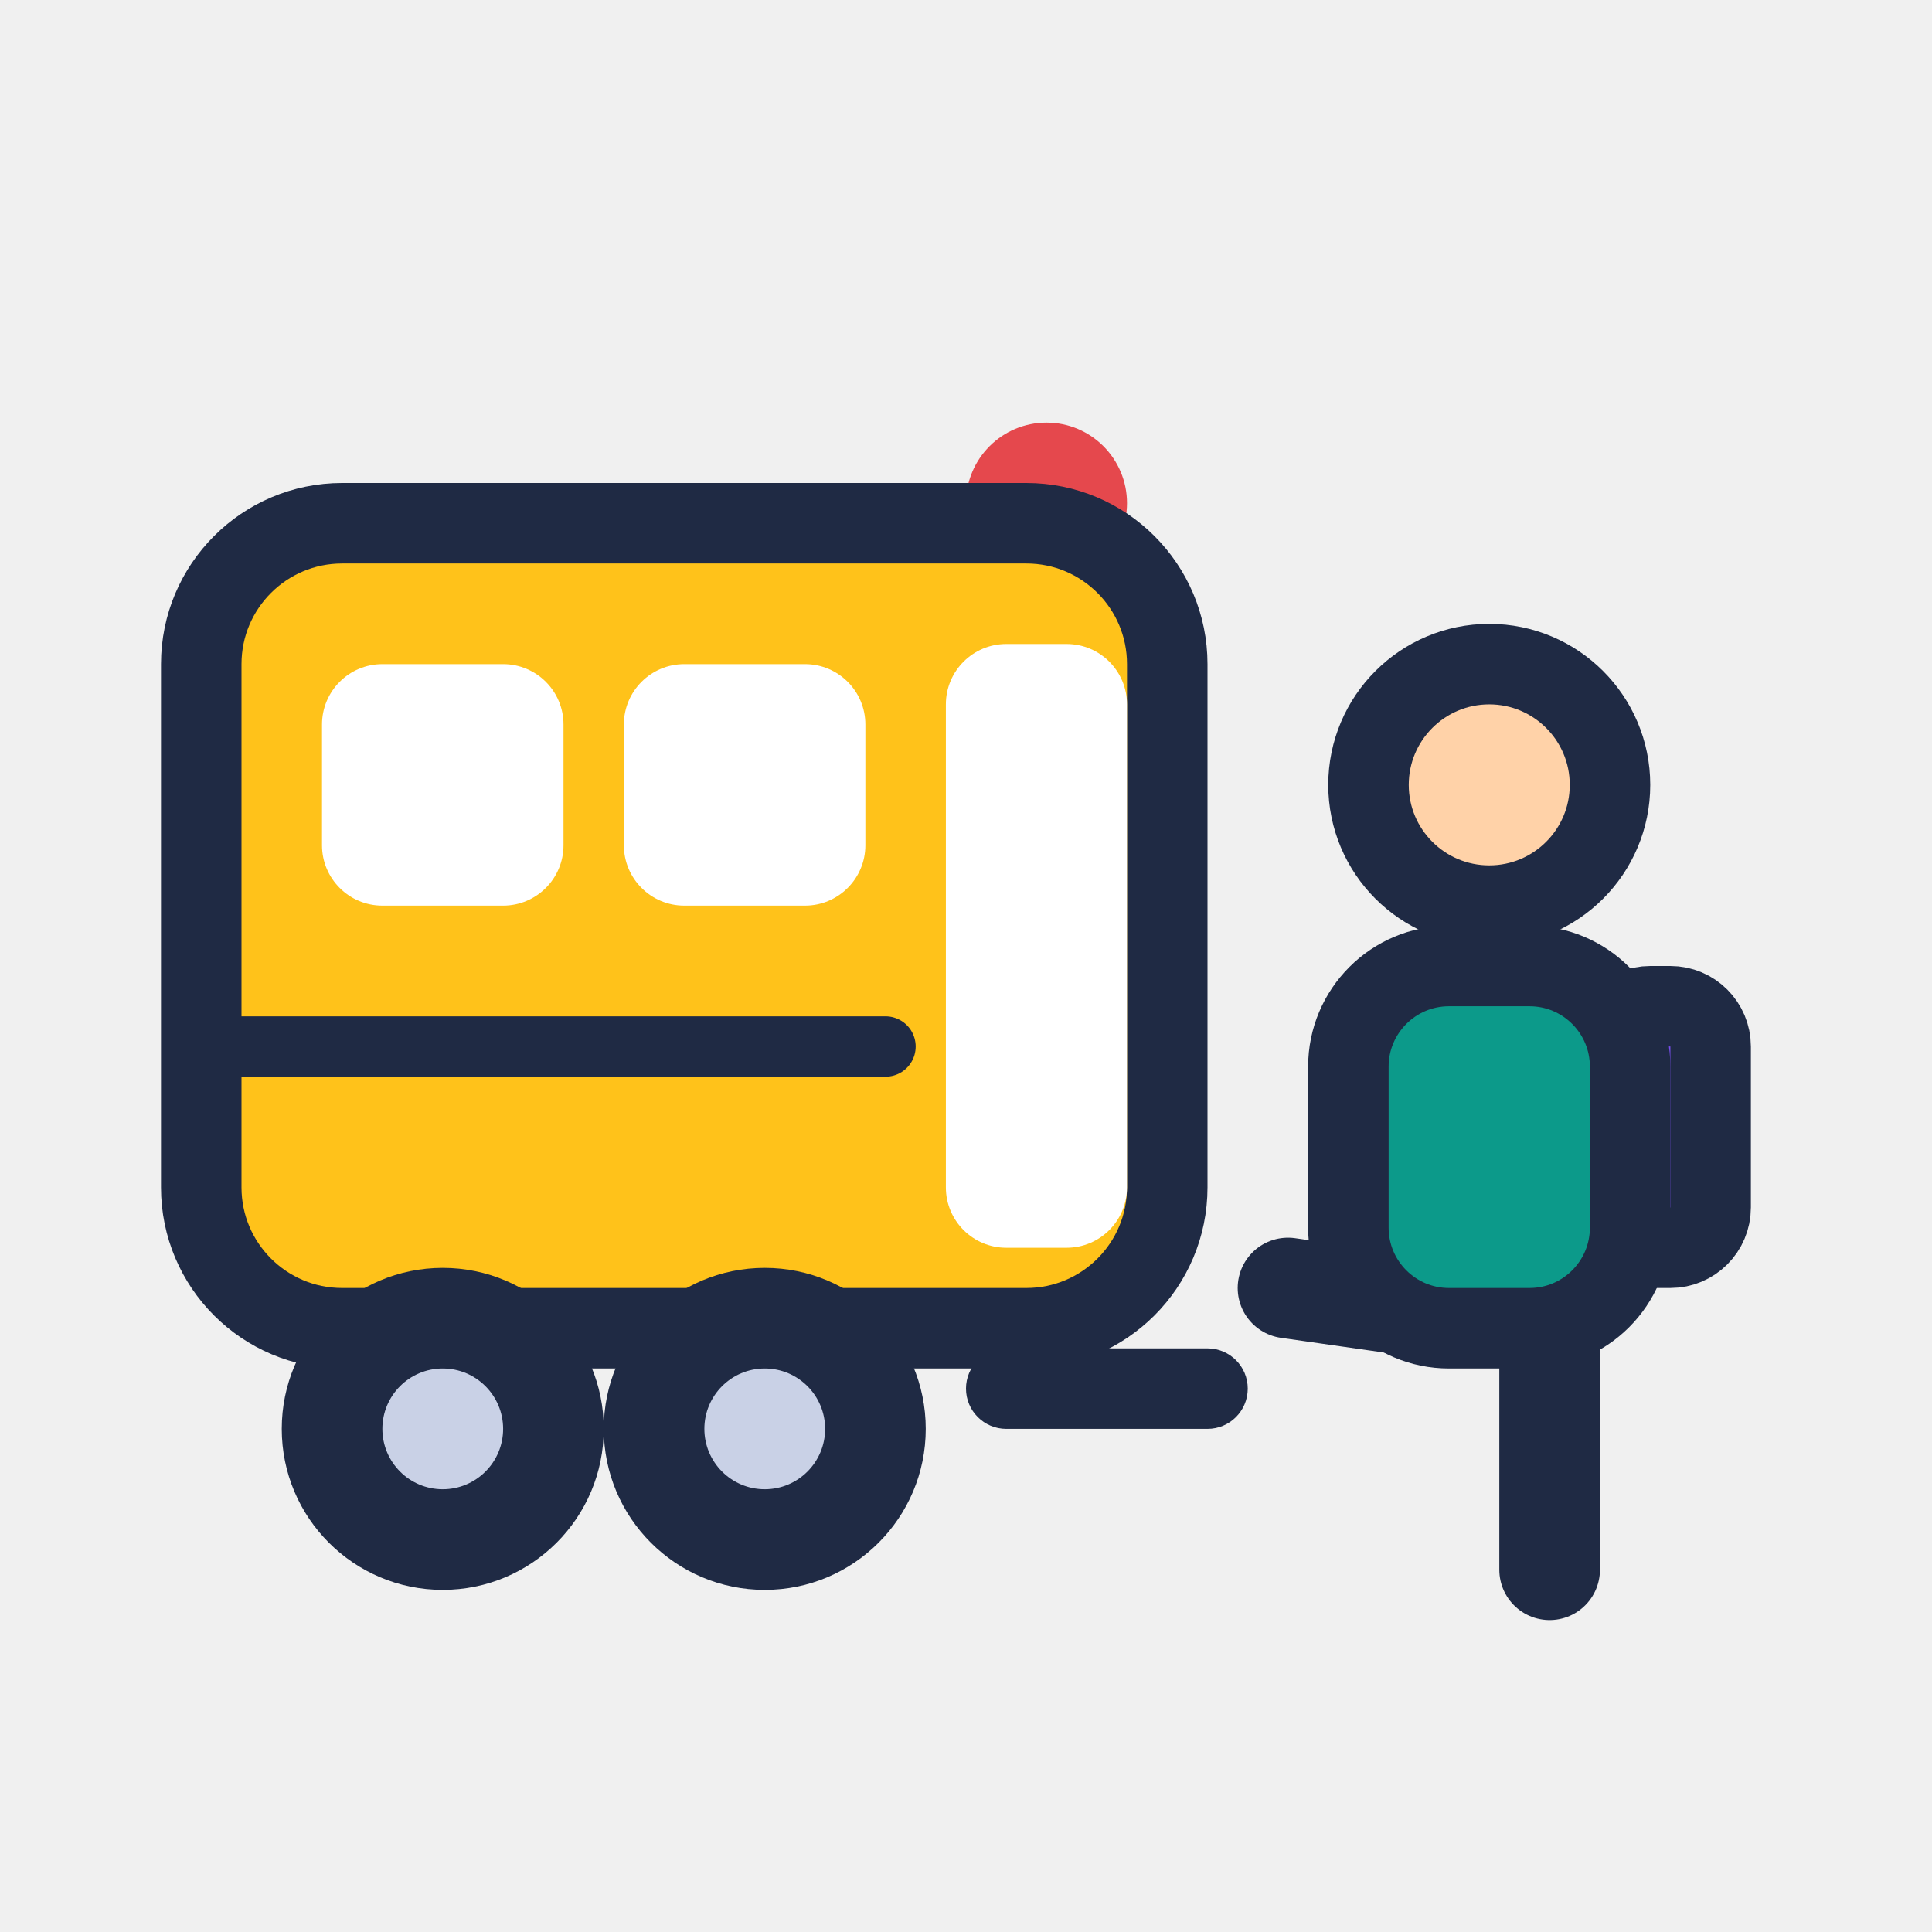
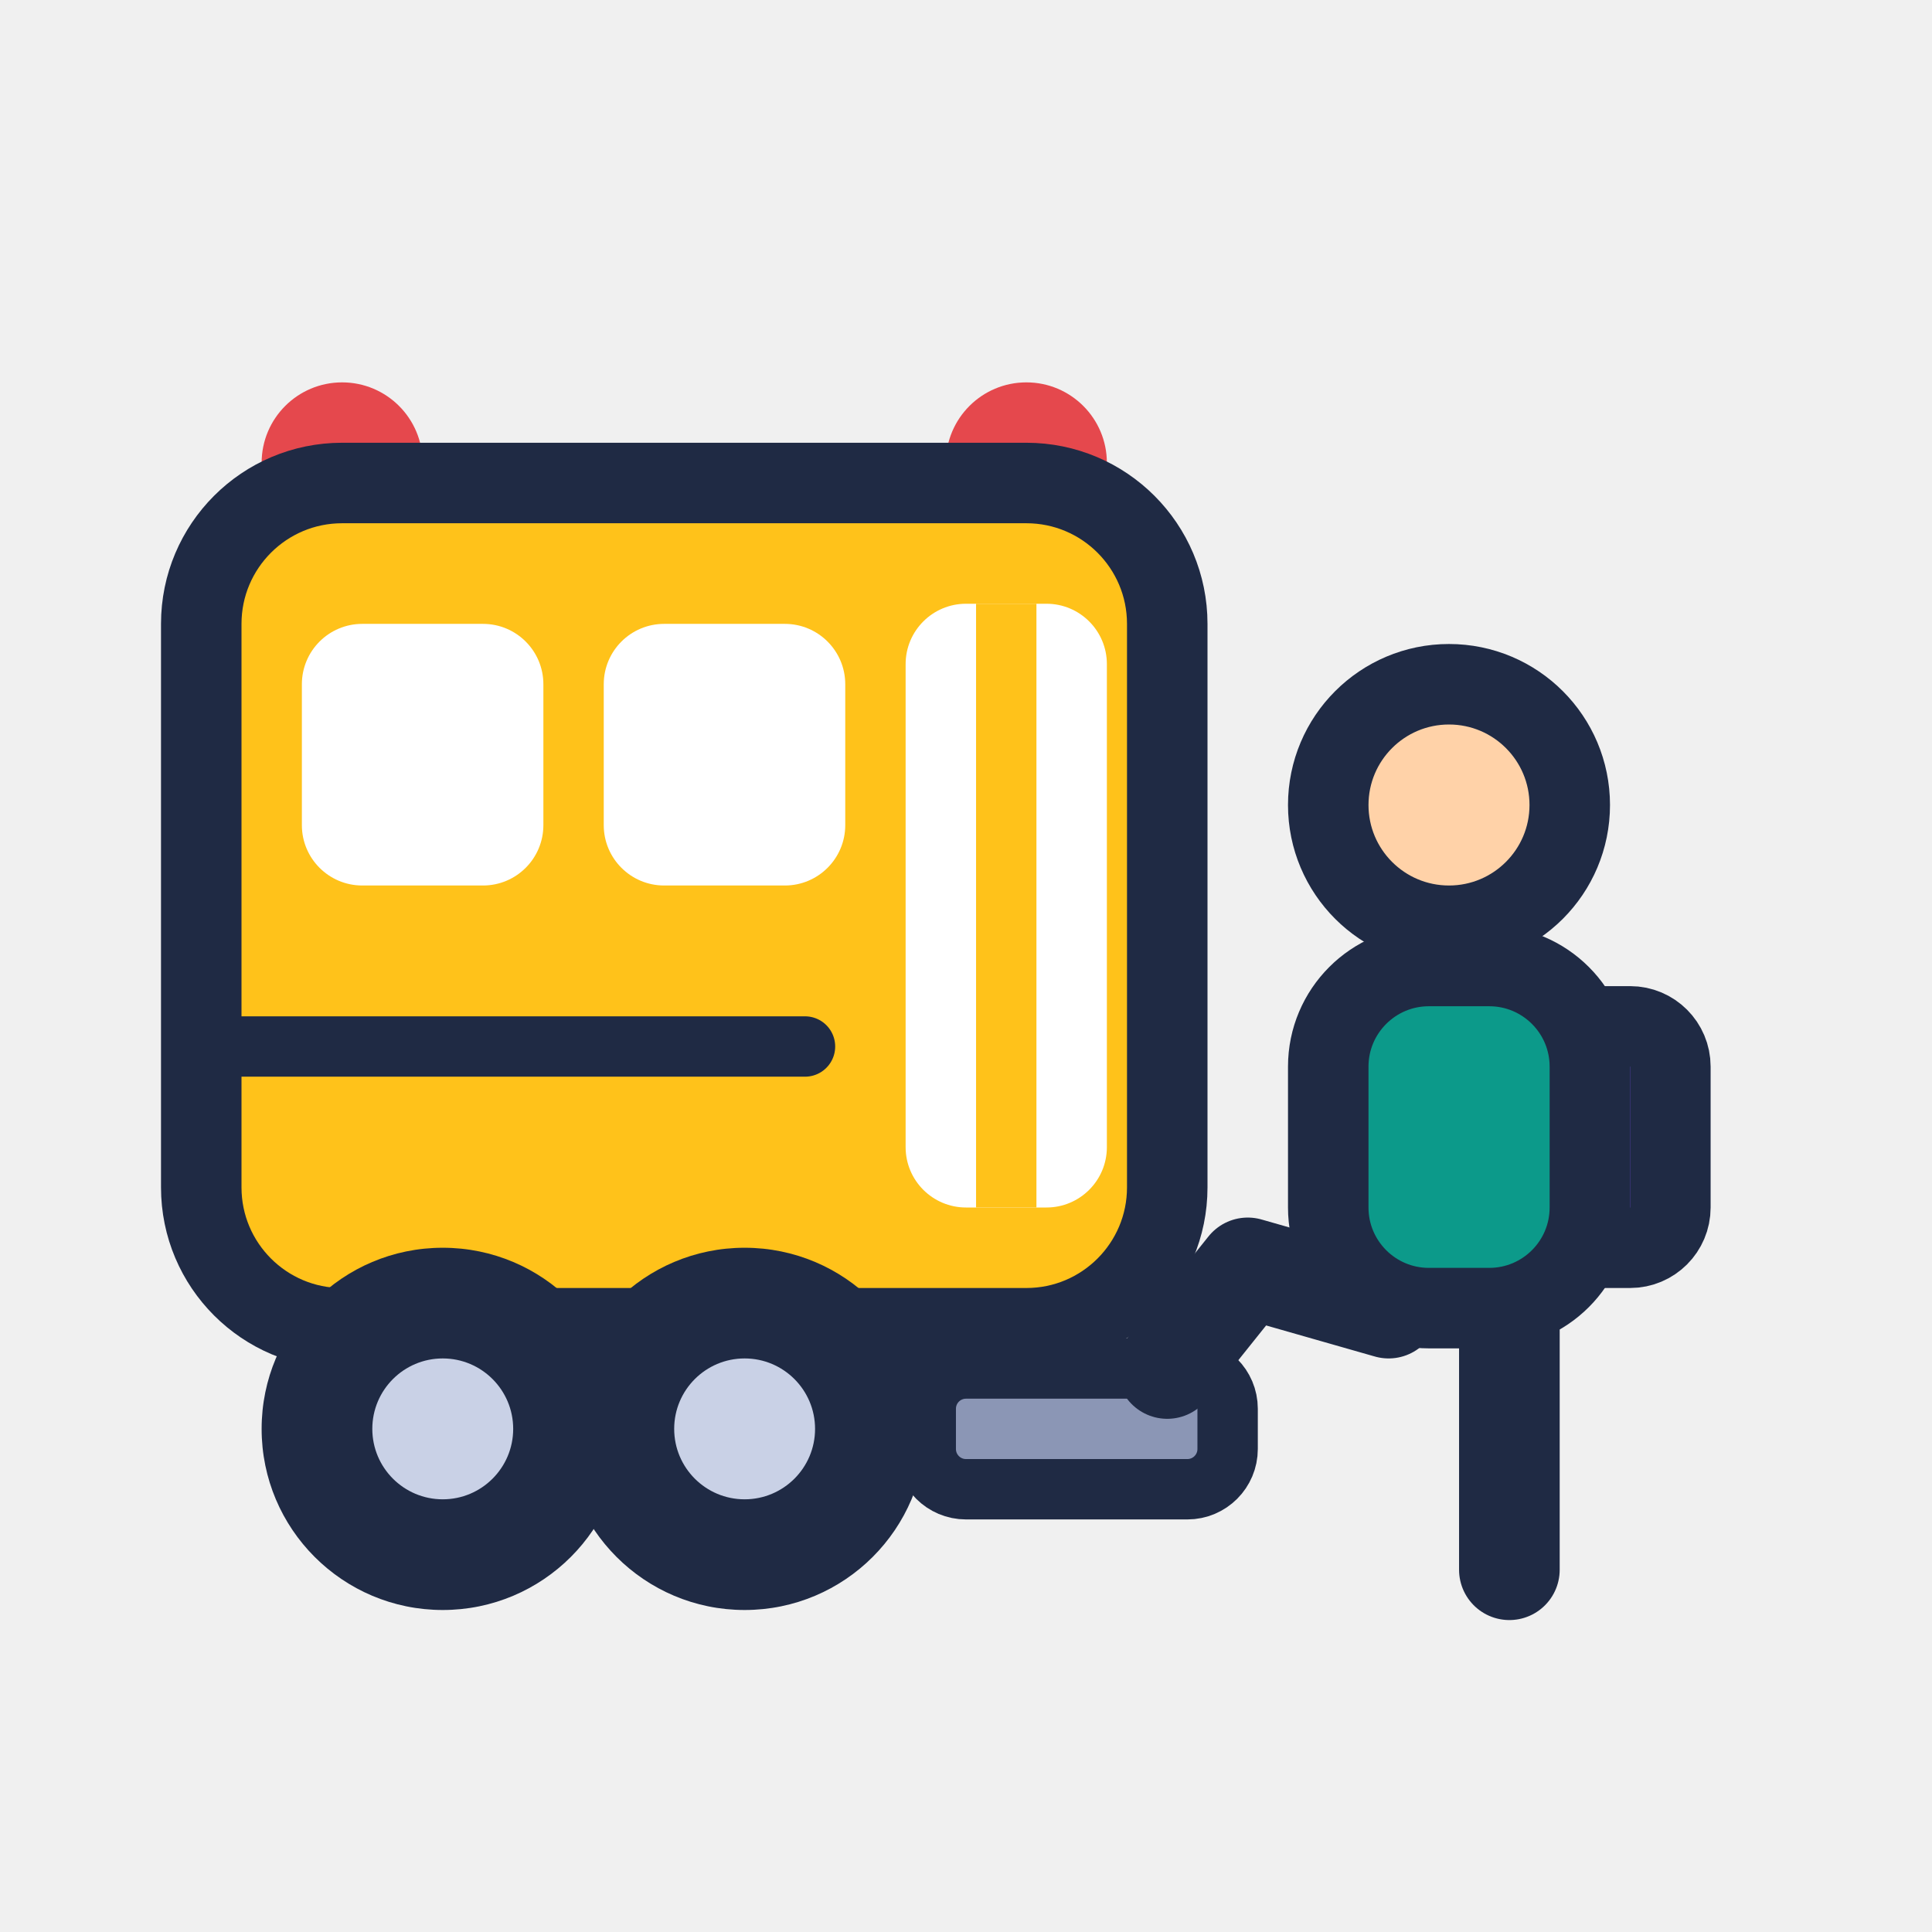
<svg xmlns="http://www.w3.org/2000/svg" viewBox="0 0 96 96">
-   <circle cx="52" cy="25" r="4" fill="#e5484d" />
-   <rect x="10" y="26" width="48" height="40" rx="7" fill="#ffc21a" stroke="#1f2a44" stroke-width="4" stroke-linejoin="round" />
+   <circle cx="17" cy="23" r="4" fill="#e5484d" />
+   <circle cx="51" cy="23" r="4" fill="#e5484d" />
+   <rect x="10" y="24" width="48" height="42" rx="7" fill="#ffc21a" stroke="#1f2a44" stroke-width="4" stroke-linejoin="round" />
  <g fill="#ffffff">
-     <rect x="16" y="33" width="12" height="12" rx="3" />
-     <rect x="31" y="33" width="12" height="12" rx="3" />
-     <rect x="47" y="32" width="9" height="30" rx="3" />
+     <rect x="15" y="31" width="12" height="13" rx="3" />
+     <rect x="30" y="31" width="12" height="13" rx="3" />
+     <rect x="45" y="30" width="10" height="30" rx="3" />
  </g>
-   <path d="M12 52H44" stroke="#1f2a44" stroke-width="3" stroke-linecap="round" />
-   <rect x="48" y="67" width="14" height="4" rx="2" fill="#1f2a44" />
-   <circle cx="22" cy="71" r="8" fill="#1f2a44" />
-   <circle cx="22" cy="71" r="3" fill="#c9d1e6" />
-   <circle cx="38" cy="71" r="8" fill="#1f2a44" />
-   <circle cx="38" cy="71" r="3" fill="#c9d1e6" />
+   <path d="M50 30V60" stroke="#ffc21a" stroke-width="3" />
+   <path d="M12 52H40" stroke="#1f2a44" stroke-width="3" stroke-linecap="round" />
+   <rect x="46" y="68" width="15" height="6" rx="2" fill="#8b96b5" stroke="#1f2a44" stroke-width="3" stroke-linejoin="round" />
+   <circle cx="22" cy="71" r="9" fill="#1f2a44" />
+   <circle cx="22" cy="71" r="3.5" fill="#c9d1e6" />
+   <circle cx="37" cy="71" r="9" fill="#1f2a44" />
+   <circle cx="37" cy="71" r="3.5" fill="#c9d1e6" />
  <g stroke="#1f2a44" stroke-width="4" stroke-linejoin="round" stroke-linecap="round">
-     <path d="M77 66V78M71 65L64 64" fill="none" stroke-width="5" />
-     <rect x="80" y="50" width="5" height="12" rx="2" fill="#7a4ef0" />
-     <rect x="67" y="48" width="14" height="18" rx="5" fill="#0c9a8a" />
-     <circle cx="74" cy="39" r="6" fill="#ffd2a8" />
+     <path d="M75 66V78M69 65L62 63L58 68" fill="none" stroke-width="5" />
+     <rect x="77" y="51" width="6" height="11" rx="2" fill="#7a4ef0" />
+     <rect x="66" y="48" width="13" height="17" rx="5" fill="#0c9a8a" />
+     <circle cx="72" cy="40" r="6" fill="#ffd2a8" />
  </g>
</svg>
